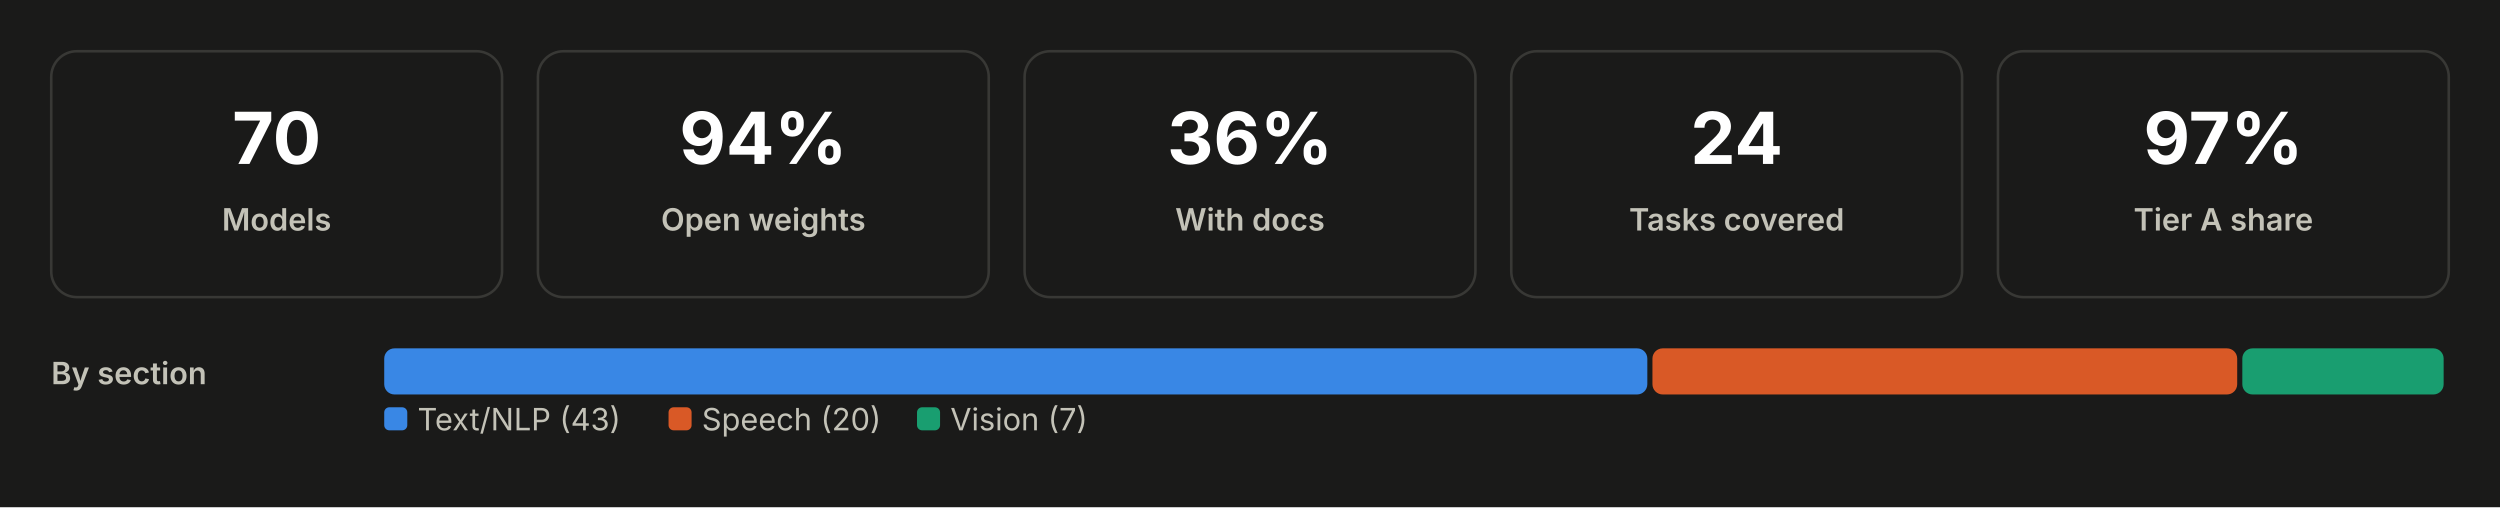
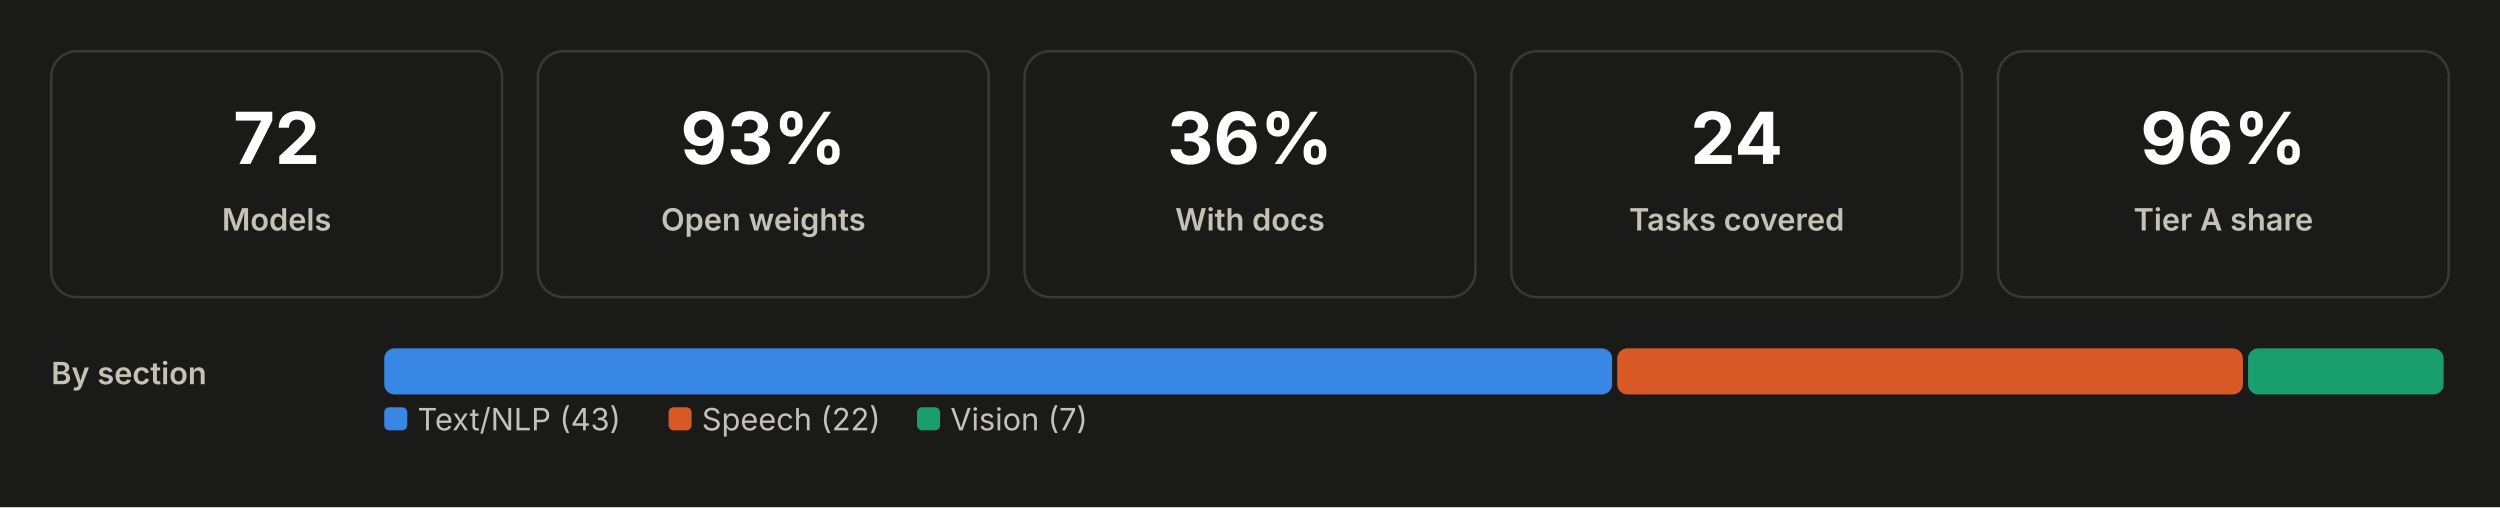
<svg xmlns="http://www.w3.org/2000/svg" width="976" height="198" viewBox="0 0 976 198">
  <rect width="976" height="198" fill="#1a1a19" />
  <style>text{font-family:"Segoe UI",Inter,Arial,sans-serif;fill:#ffffff}.title{font-size:22px;font-weight:700}.sub{font-size:12px;fill:#c3c2b7}.muted{font-size:11px;fill:#898781}.stat-label{font-size:12px;fill:#c3c2b7;font-weight:600}.stat-value{font-size:28px;font-weight:700}.axis{font-size:12px;fill:#898781}.grid{stroke:#2c2c2a;stroke-width:1}.legend{font-size:12px;fill:#c3c2b7}</style>
  <rect x="20" y="20" width="176" height="96" rx="10" fill="#1a1a19" stroke="#383835" stroke-width="1" />
-   <text x="108.0" y="64" text-anchor="middle" class="stat-value" fill="#ffffff">70</text>
+   <text x="108.0" y="64" text-anchor="middle" class="stat-value" fill="#ffffff">72</text>
  <text x="108.0" y="90" text-anchor="middle" class="stat-label">Models</text>
  <rect x="210" y="20" width="176" height="96" rx="10" fill="#1a1a19" stroke="#383835" stroke-width="1" />
-   <text x="298.0" y="64" text-anchor="middle" class="stat-value" fill="#0ca30c">94%</text>
+   <text x="298.0" y="64" text-anchor="middle" class="stat-value" fill="#0ca30c">93%</text>
  <text x="298.0" y="90" text-anchor="middle" class="stat-label">Open weights</text>
  <rect x="400" y="20" width="176" height="96" rx="10" fill="#1a1a19" stroke="#383835" stroke-width="1" />
  <text x="488.0" y="64" text-anchor="middle" class="stat-value" fill="#ffffff">36%</text>
  <text x="488.0" y="90" text-anchor="middle" class="stat-label">With docs</text>
  <rect x="590" y="20" width="176" height="96" rx="10" fill="#1a1a19" stroke="#383835" stroke-width="1" />
  <text x="678.0" y="64" text-anchor="middle" class="stat-value" fill="#ffffff">24</text>
  <text x="678.0" y="90" text-anchor="middle" class="stat-label">Tasks covered</text>
  <rect x="780" y="20" width="176" height="96" rx="10" fill="#1a1a19" stroke="#383835" stroke-width="1" />
-   <text x="868.0" y="64" text-anchor="middle" class="stat-value" fill="#ffffff">97%</text>
+   <text x="868.0" y="64" text-anchor="middle" class="stat-value" fill="#ffffff">96%</text>
  <text x="868.0" y="90" text-anchor="middle" class="stat-label">Tier A share</text>
  <text x="20" y="150" class="stat-label">By section</text>
-   <rect x="150" y="136" width="493.114" height="18" rx="4" fill="#3987e5" />
-   <rect x="645.114" y="136" width="228.286" height="18" rx="4" fill="#d95926" />
-   <rect x="875.4" y="136" width="78.6" height="18" rx="4" fill="#199e70" />
+   <rect x="150" y="136" width="479.361" height="18" rx="4" fill="#3987e5" />
+   <rect x="631.361" y="136" width="244.278" height="18" rx="4" fill="#d95926" />
+   <rect x="877.639" y="136" width="76.361" height="18" rx="4" fill="#199e70" />
  <rect x="150" y="159" width="9" height="9" rx="2" fill="#3987e5" />
  <text x="163" y="168" class="legend">Text/NLP (43)</text>
  <rect x="261" y="159" width="9" height="9" rx="2" fill="#d95926" />
-   <text x="274" y="168" class="legend">Speech (20)</text>
+   <text x="274" y="168" class="legend">Speech (22)</text>
  <rect x="358" y="159" width="9" height="9" rx="2" fill="#199e70" />
  <text x="371" y="168" class="legend">Vision (7)</text>
</svg>
